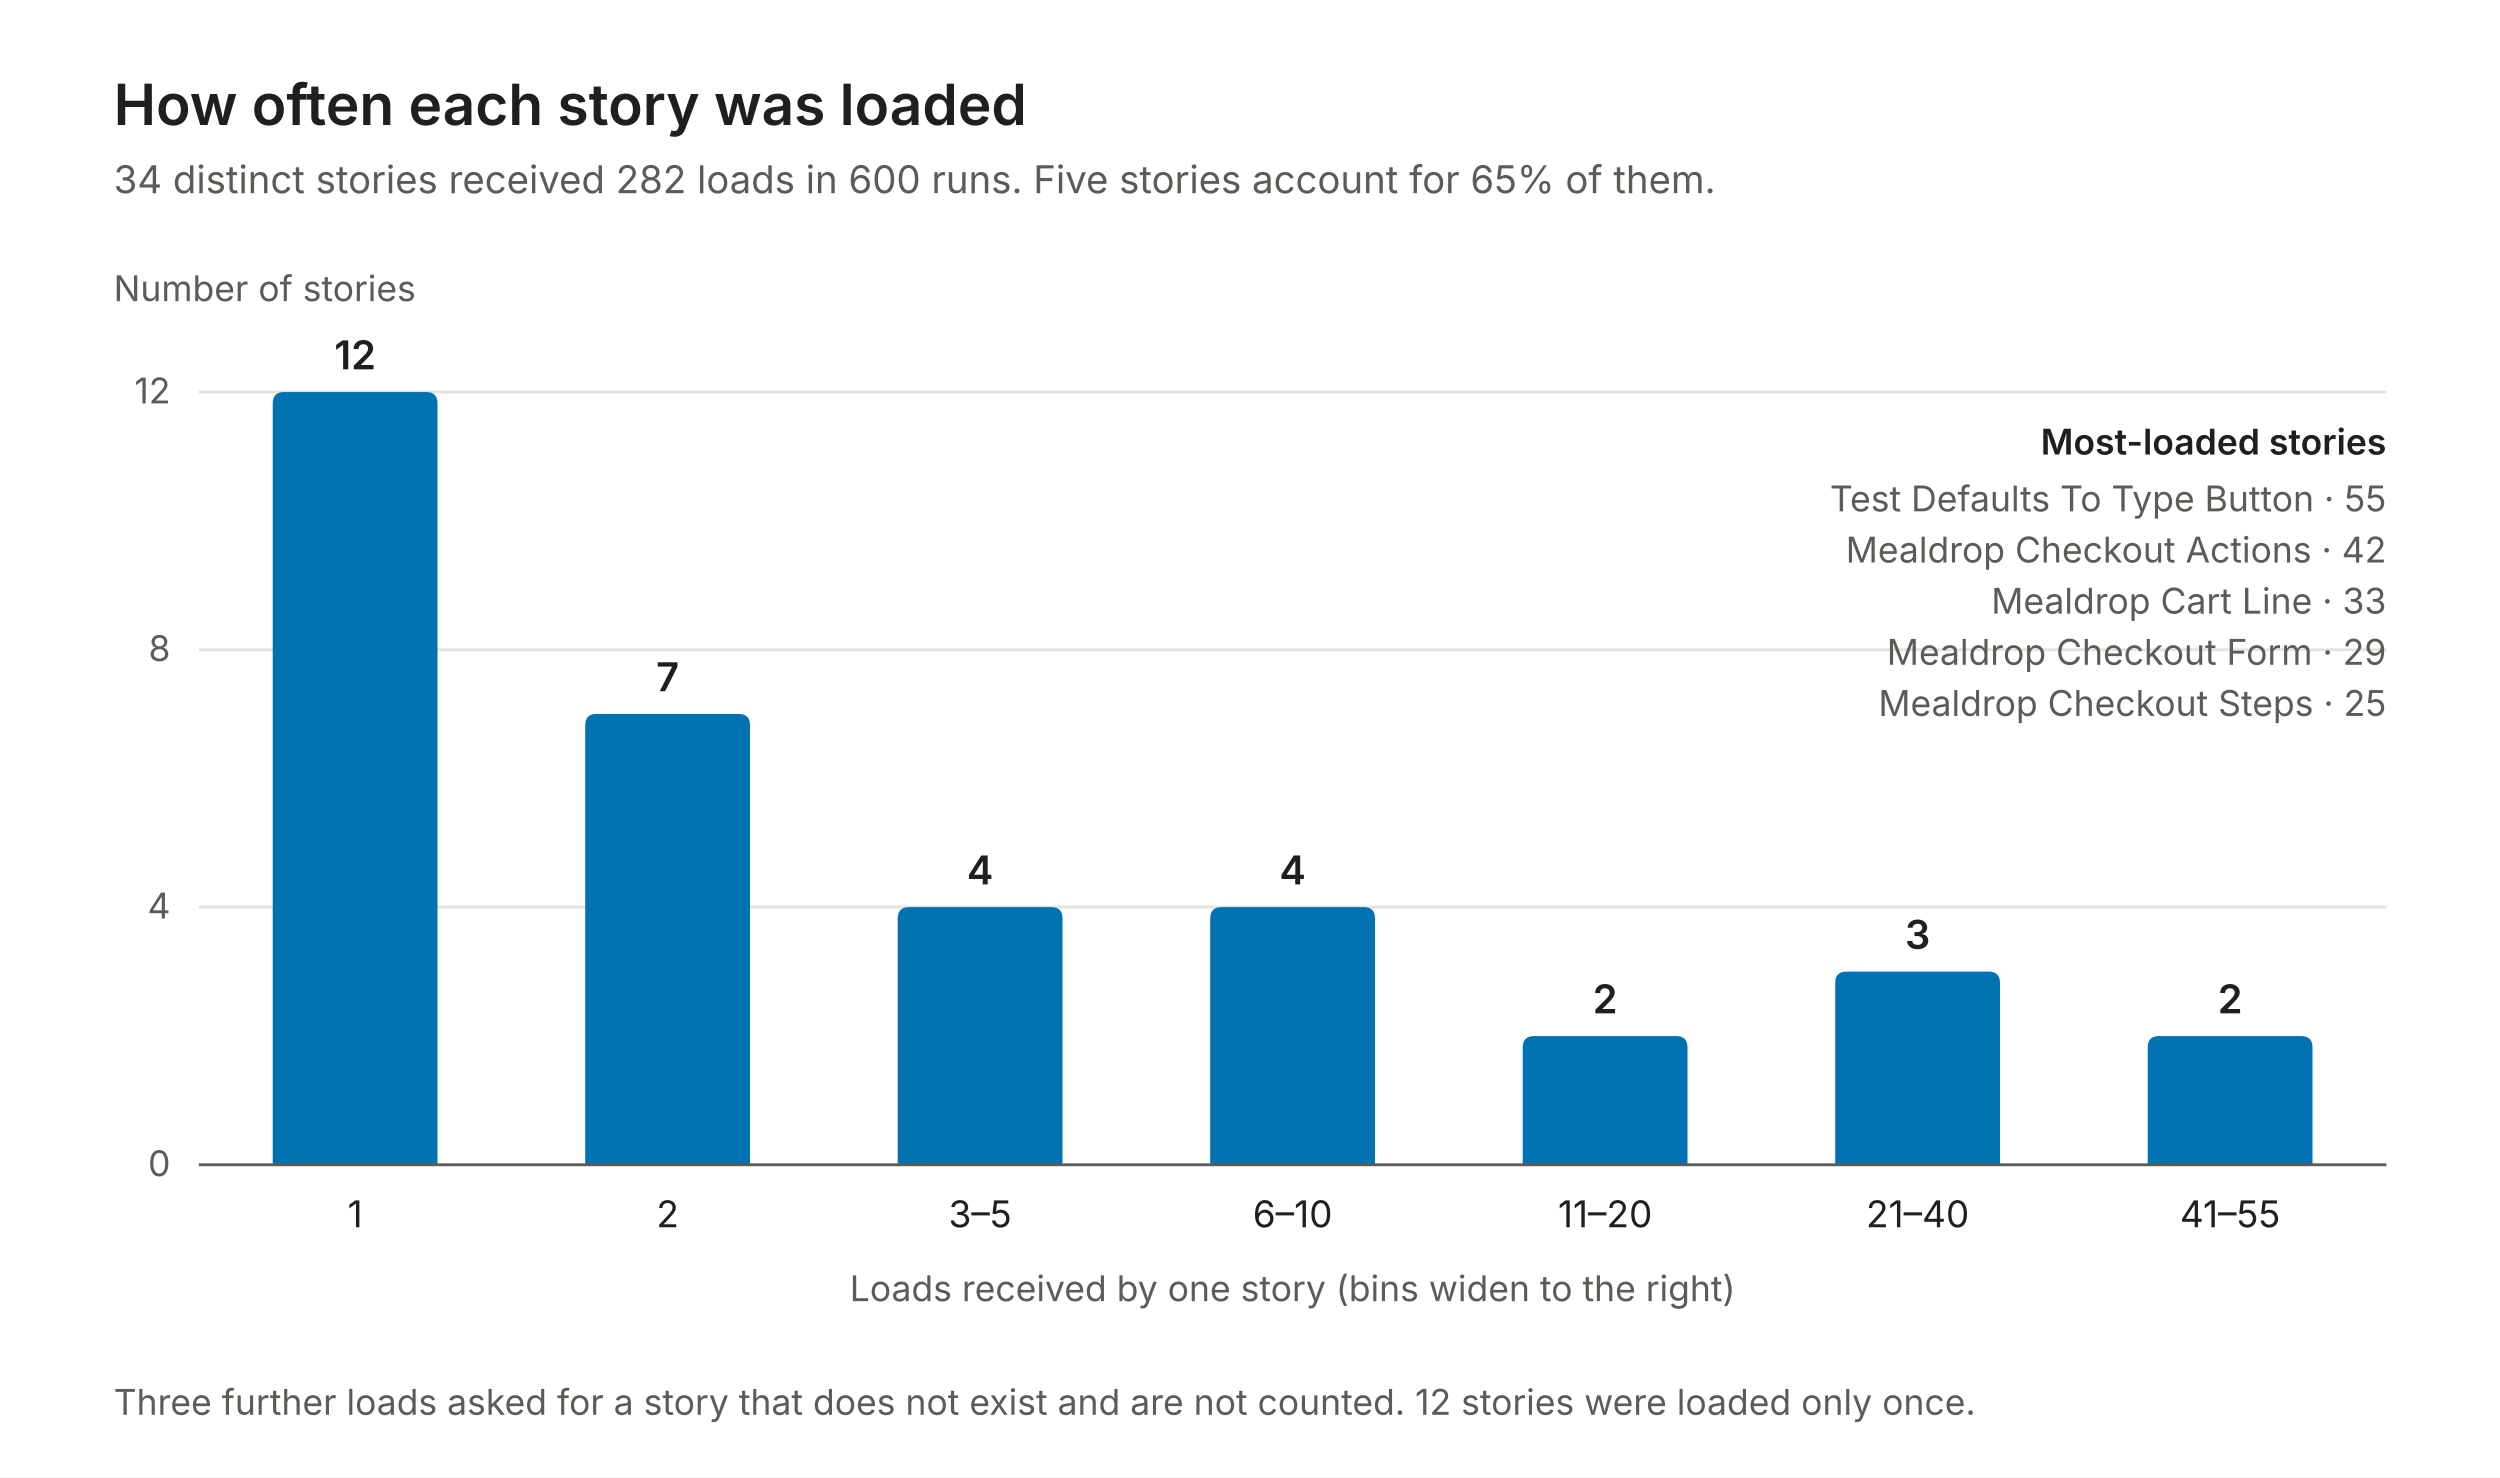
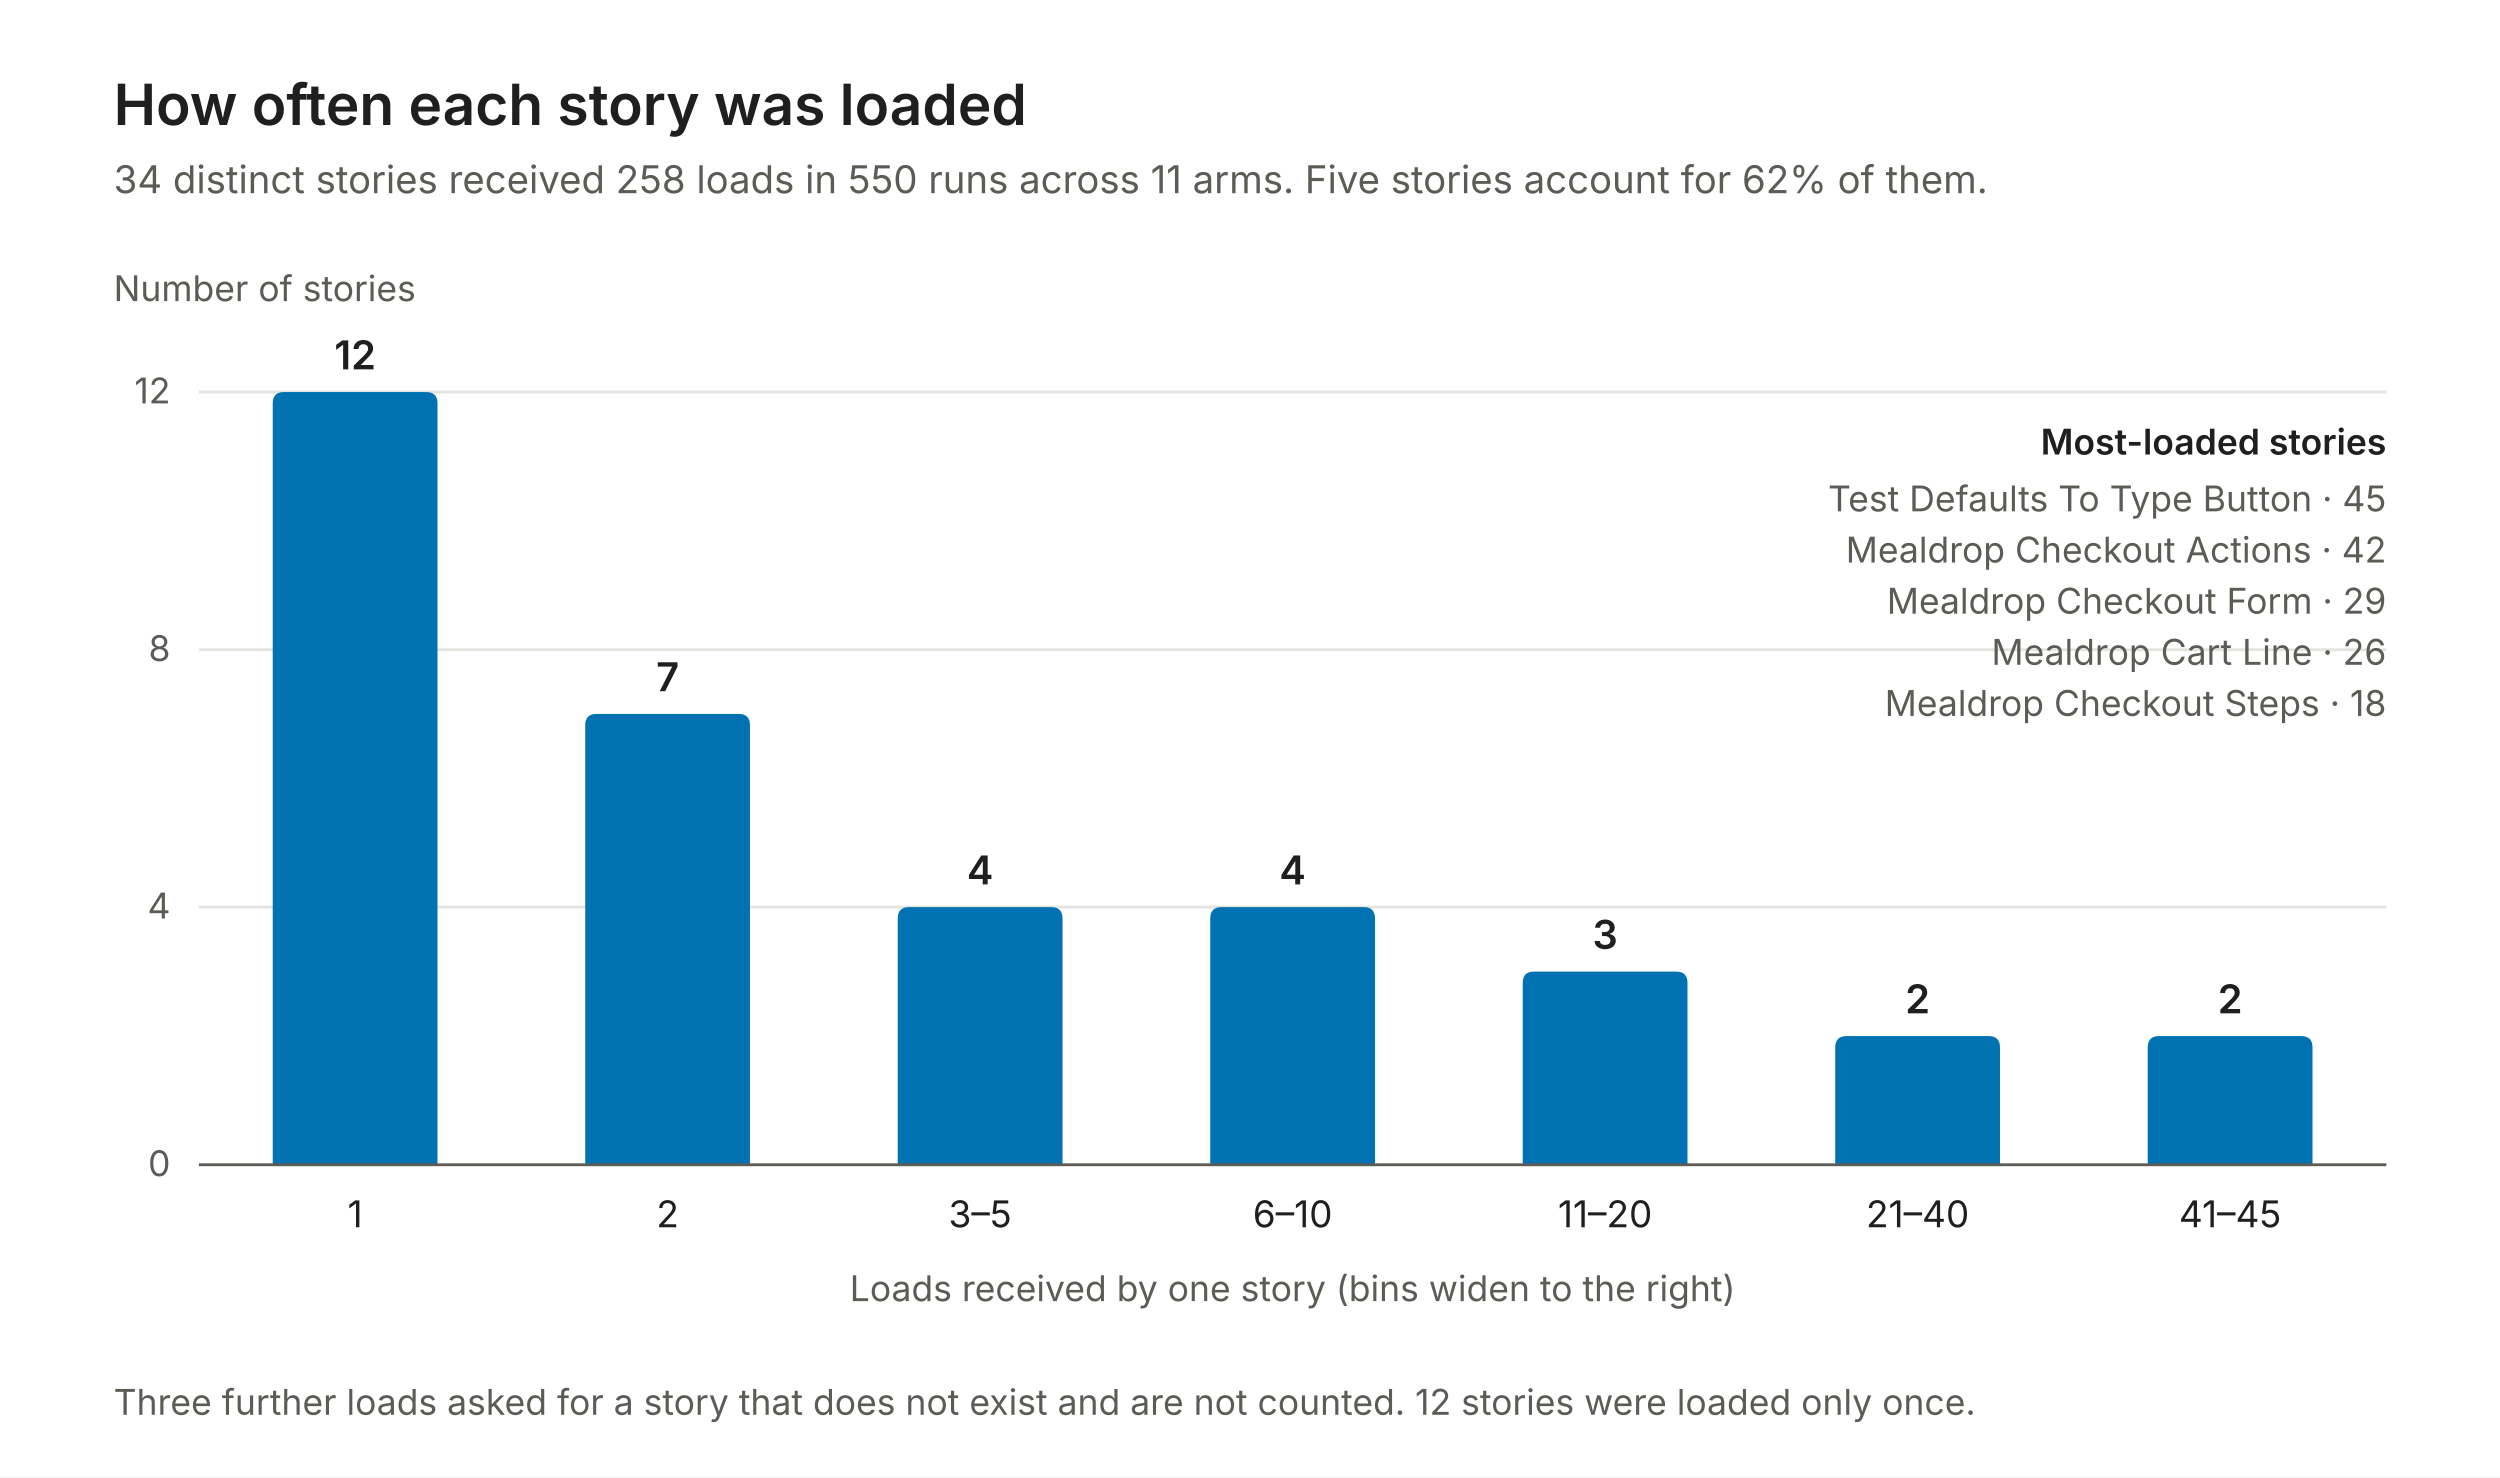
<svg xmlns="http://www.w3.org/2000/svg" viewBox="0 0 880 520" width="880" height="520" font-family="Inter, 'Helvetica Neue', Arial, sans-serif" role="img">
  <rect id="background" width="880" height="520" fill="#ffffff" />
  <text id="title" x="40" y="44" font-size="20" font-weight="600" fill="#1f1f1e">How often each story was loaded</text>
-   <text id="subtitle" x="40" y="68" font-size="13.5" fill="#5c5b56">34 distinct stories received 282 loads in 600 runs. Five stories account for 65% of them.</text>
+   <text id="subtitle" x="40" y="68" font-size="13.5" fill="#5c5b56">34 distinct stories received 258 loads in 550 runs across 11 arms. Five stories account for 62% of them.</text>
  <text id="y-title" x="40" y="106" font-size="12.5" fill="#5c5b56">Number of stories</text>
  <g id="grid" stroke="#e4e3df" stroke-width="1">
    <line x1="70" y1="319.3" x2="840" y2="319.3" />
    <line x1="70" y1="228.7" x2="840" y2="228.7" />
    <line x1="70" y1="138.0" x2="840" y2="138.0" />
  </g>
  <g id="y-ticks" font-size="12.5" fill="#5c5b56" text-anchor="end">
    <text x="60" y="414.0">0</text>
    <text x="60" y="323.3">4</text>
    <text x="60" y="232.7">8</text>
    <text x="60" y="142.0">12</text>
  </g>
  <g id="bars" fill="#0072B2">
    <path id="bar-1" d="M96.0,410 L96.0,142.0 Q96.0,138.0 100.0,138.0 L150.0,138.0 Q154.0,138.0 154.0,142.0 L154.0,410 Z" />
    <path id="bar-2" d="M206.0,410 L206.0,255.3 Q206.0,251.3 210.0,251.3 L260.0,251.3 Q264.0,251.3 264.0,255.3 L264.0,410 Z" />
    <path id="bar-3-to-5" d="M316.0,410 L316.0,323.3 Q316.0,319.3 320.0,319.3 L370.0,319.3 Q374.0,319.3 374.0,323.3 L374.0,410 Z" />
    <path id="bar-6-to-10" d="M426.0,410 L426.0,323.3 Q426.0,319.3 430.0,319.3 L480.0,319.3 Q484.0,319.3 484.0,323.3 L484.0,410 Z" />
-     <path id="bar-11-to-20" d="M536.0,410 L536.0,368.7 Q536.0,364.7 540.0,364.7 L590.0,364.7 Q594.0,364.7 594.0,368.7 L594.0,410 Z" />
-     <path id="bar-21-to-40" d="M646.0,410 L646.0,346.0 Q646.0,342.0 650.0,342.0 L700.0,342.0 Q704.0,342.0 704.0,346.0 L704.0,410 Z" />
-     <path id="bar-41-to-55" d="M756.0,410 L756.0,368.7 Q756.0,364.7 760.0,364.7 L810.0,364.7 Q814.0,364.7 814.0,368.7 L814.0,410 Z" />
+     <path id="bar-11-to-20" d="M536.0,410 L536.0,346.0 Q536.0,342.0 540.0,342.0 L590.0,342.0 Q594.0,342.0 594.0,346.0 L594.0,410 Z" />
+     <path id="bar-21-to-40" d="M646.0,410 L646.0,368.7 Q646.0,364.7 650.0,364.7 L700.0,364.7 Q704.0,364.7 704.0,368.7 L704.0,410 Z" />
+     <path id="bar-41-to-45" d="M756.0,410 L756.0,368.7 Q756.0,364.7 760.0,364.7 L810.0,364.7 Q814.0,364.7 814.0,368.7 L814.0,410 Z" />
  </g>
  <line id="baseline" x1="70" y1="410" x2="840" y2="410" stroke="#5c5b56" stroke-width="1" />
  <g id="bar-values" font-size="14" font-weight="600" fill="#1f1f1e" text-anchor="middle">
    <text x="125.0" y="130.0">12</text>
    <text x="235.0" y="243.3">7</text>
    <text x="345.0" y="311.3">4</text>
    <text x="455.0" y="311.3">4</text>
-     <text x="565.0" y="356.7">2</text>
-     <text x="675.0" y="334.0">3</text>
+     <text x="565.0" y="334.0">3</text>
+     <text x="675.0" y="356.7">2</text>
    <text x="785.0" y="356.7">2</text>
  </g>
  <g id="x-labels" font-size="13" fill="#1f1f1e" text-anchor="middle">
    <text x="125.0" y="432">1</text>
    <text x="235.0" y="432">2</text>
    <text x="345.0" y="432">3–5</text>
    <text x="455.0" y="432">6–10</text>
    <text x="565.0" y="432">11–20</text>
    <text x="675.0" y="432">21–40</text>
-     <text x="785.0" y="432">41–55</text>
+     <text x="785.0" y="432">41–45</text>
  </g>
  <text id="x-title" x="455.0" y="458" font-size="12.5" fill="#5c5b56" text-anchor="middle">Loads received by one story (bins widen to the right)</text>
  <g id="most-loaded" text-anchor="end">
    <text x="840" y="160" font-size="12.5" font-weight="600" fill="#1f1f1e">Most-loaded stories</text>
-     <text x="840" y="180" font-size="12.5" fill="#5c5b56">Test Defaults To Type Button · 55</text>
+     <text x="840" y="180" font-size="12.5" fill="#5c5b56">Test Defaults To Type Button · 45</text>
    <text x="840" y="198" font-size="12.5" fill="#5c5b56">Mealdrop Checkout Actions · 42</text>
-     <text x="840" y="216" font-size="12.5" fill="#5c5b56">Mealdrop Cart Line · 33</text>
-     <text x="840" y="234" font-size="12.5" fill="#5c5b56">Mealdrop Checkout Form · 29</text>
-     <text x="840" y="252" font-size="12.5" fill="#5c5b56">Mealdrop Checkout Steps · 25</text>
+     <text x="840" y="216" font-size="12.5" fill="#5c5b56">Mealdrop Checkout Form · 29</text>
+     <text x="840" y="234" font-size="12.5" fill="#5c5b56">Mealdrop Cart Line · 26</text>
+     <text x="840" y="252" font-size="12.5" fill="#5c5b56">Mealdrop Checkout Steps · 18</text>
  </g>
  <text id="note" x="40" y="498" font-size="12.5" fill="#5c5b56">Three further loads asked for a story that does not exist and are not counted. 12 stories were loaded only once.</text>
</svg>
